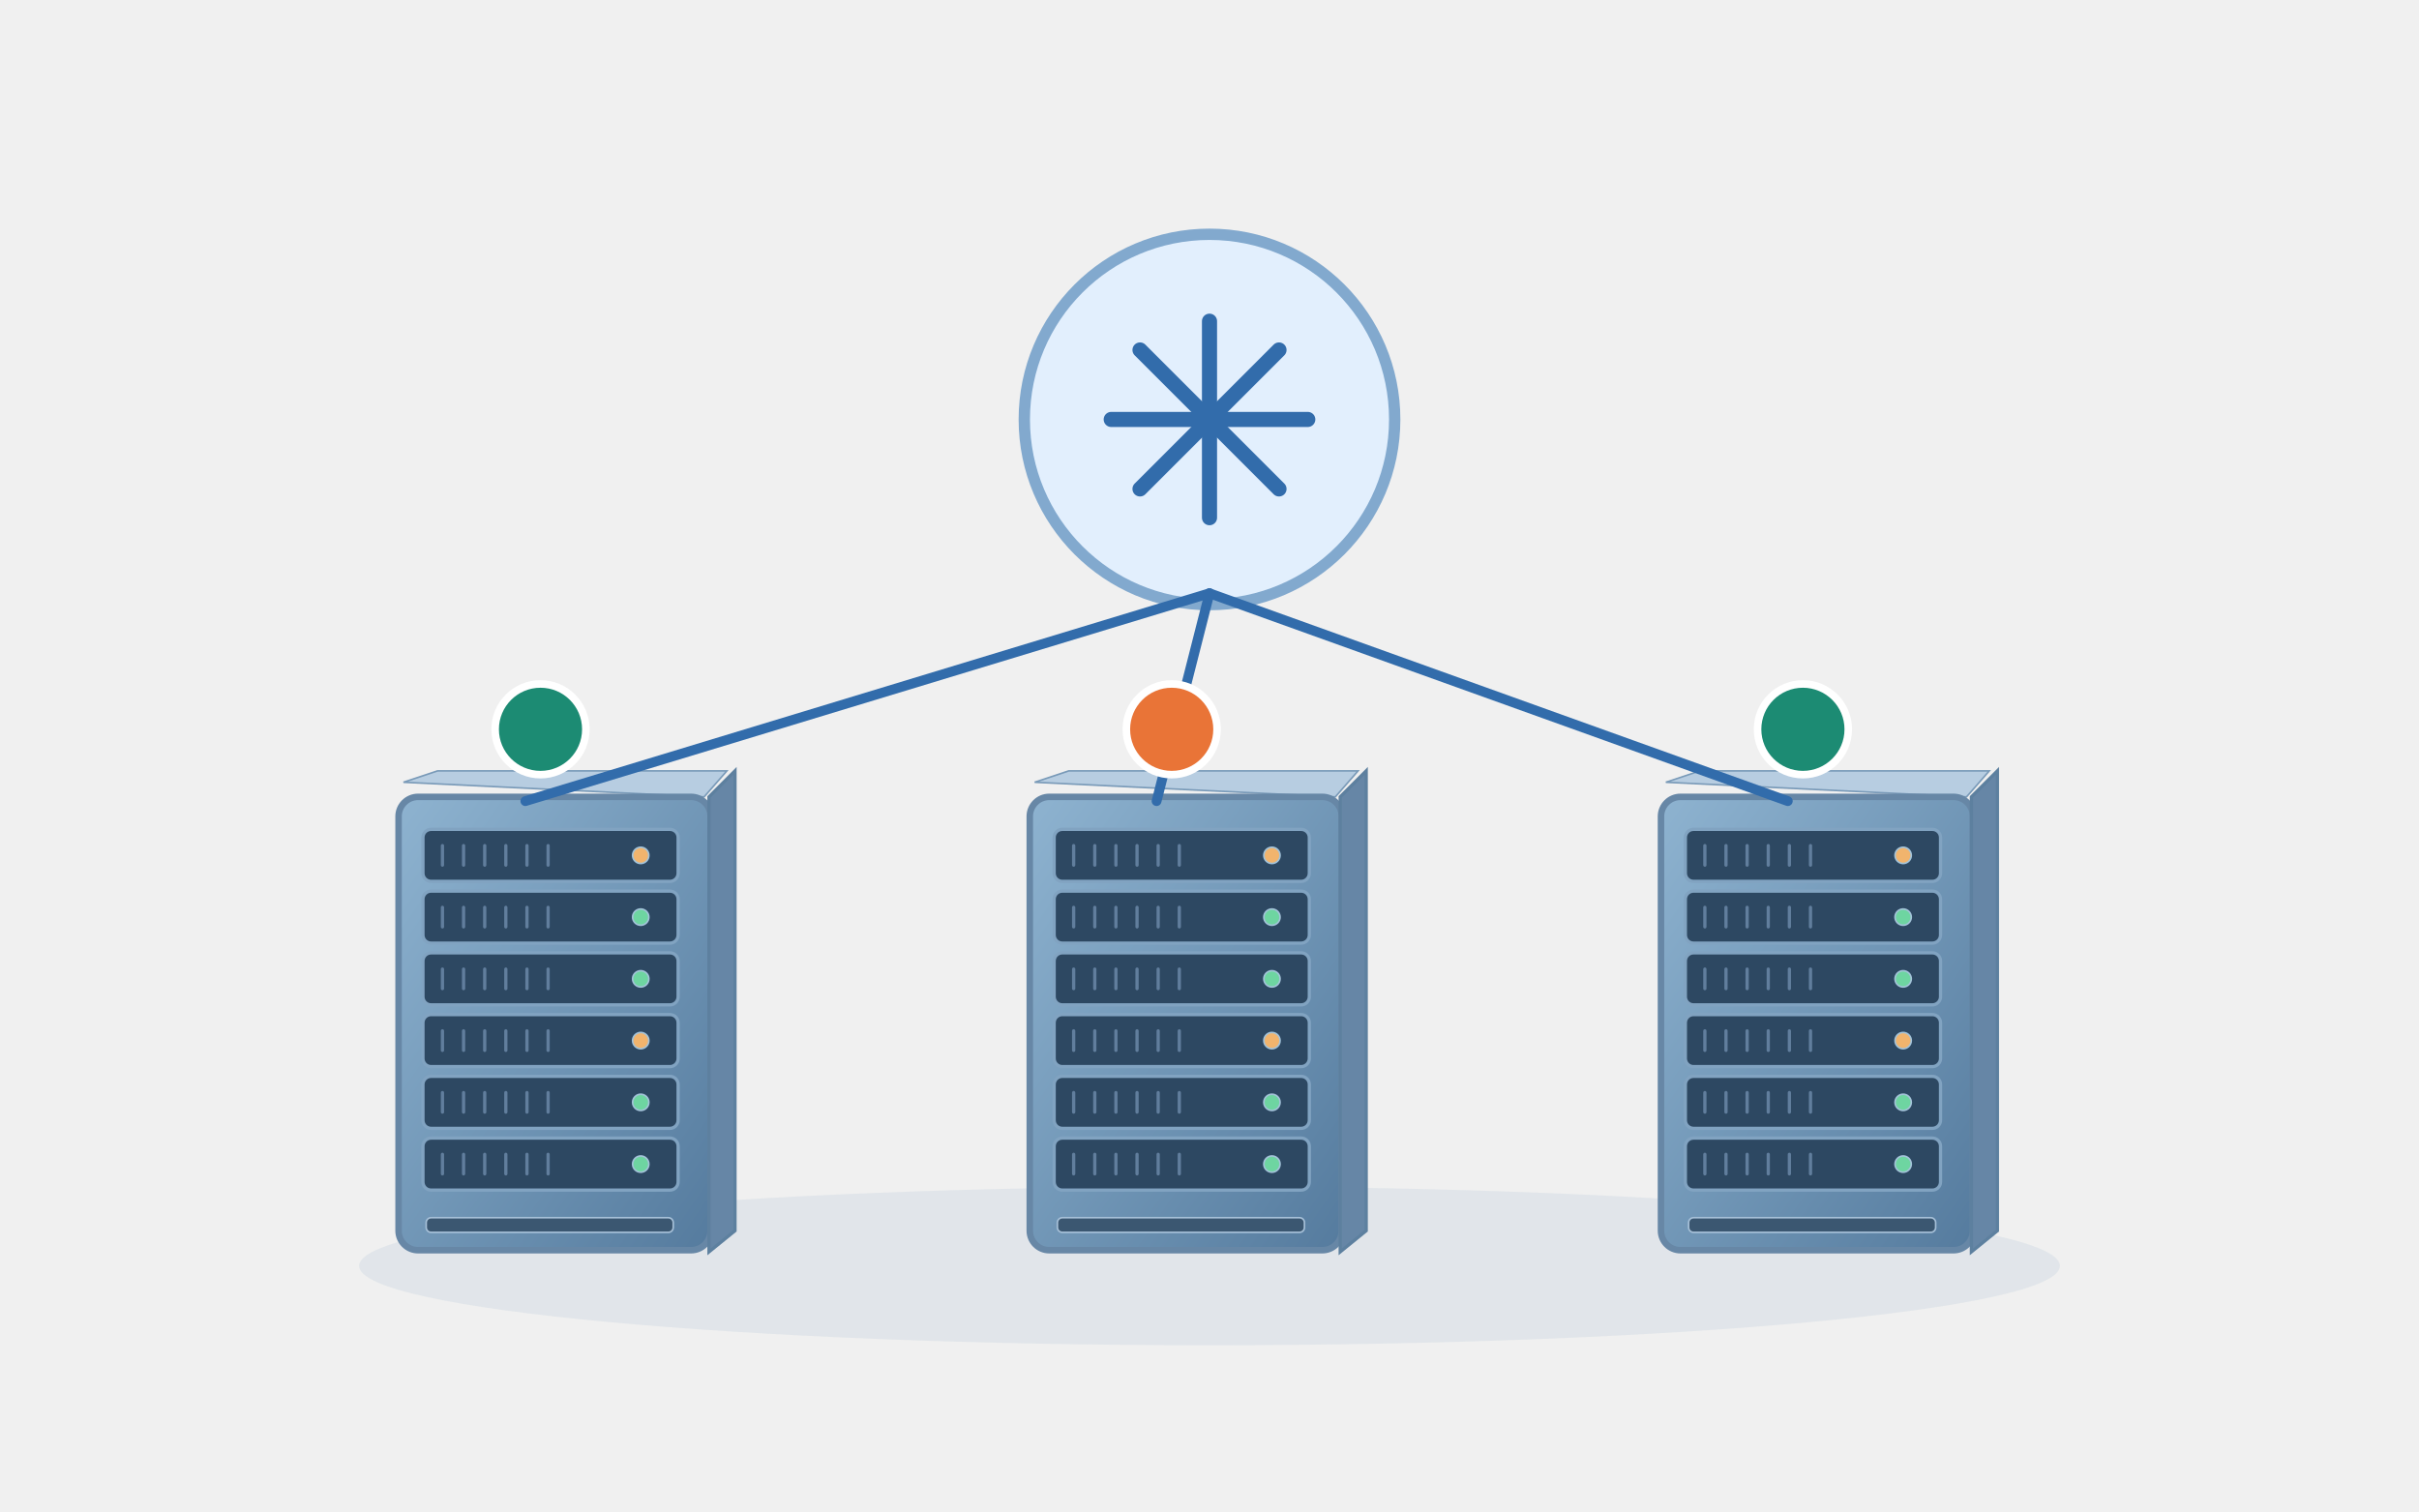
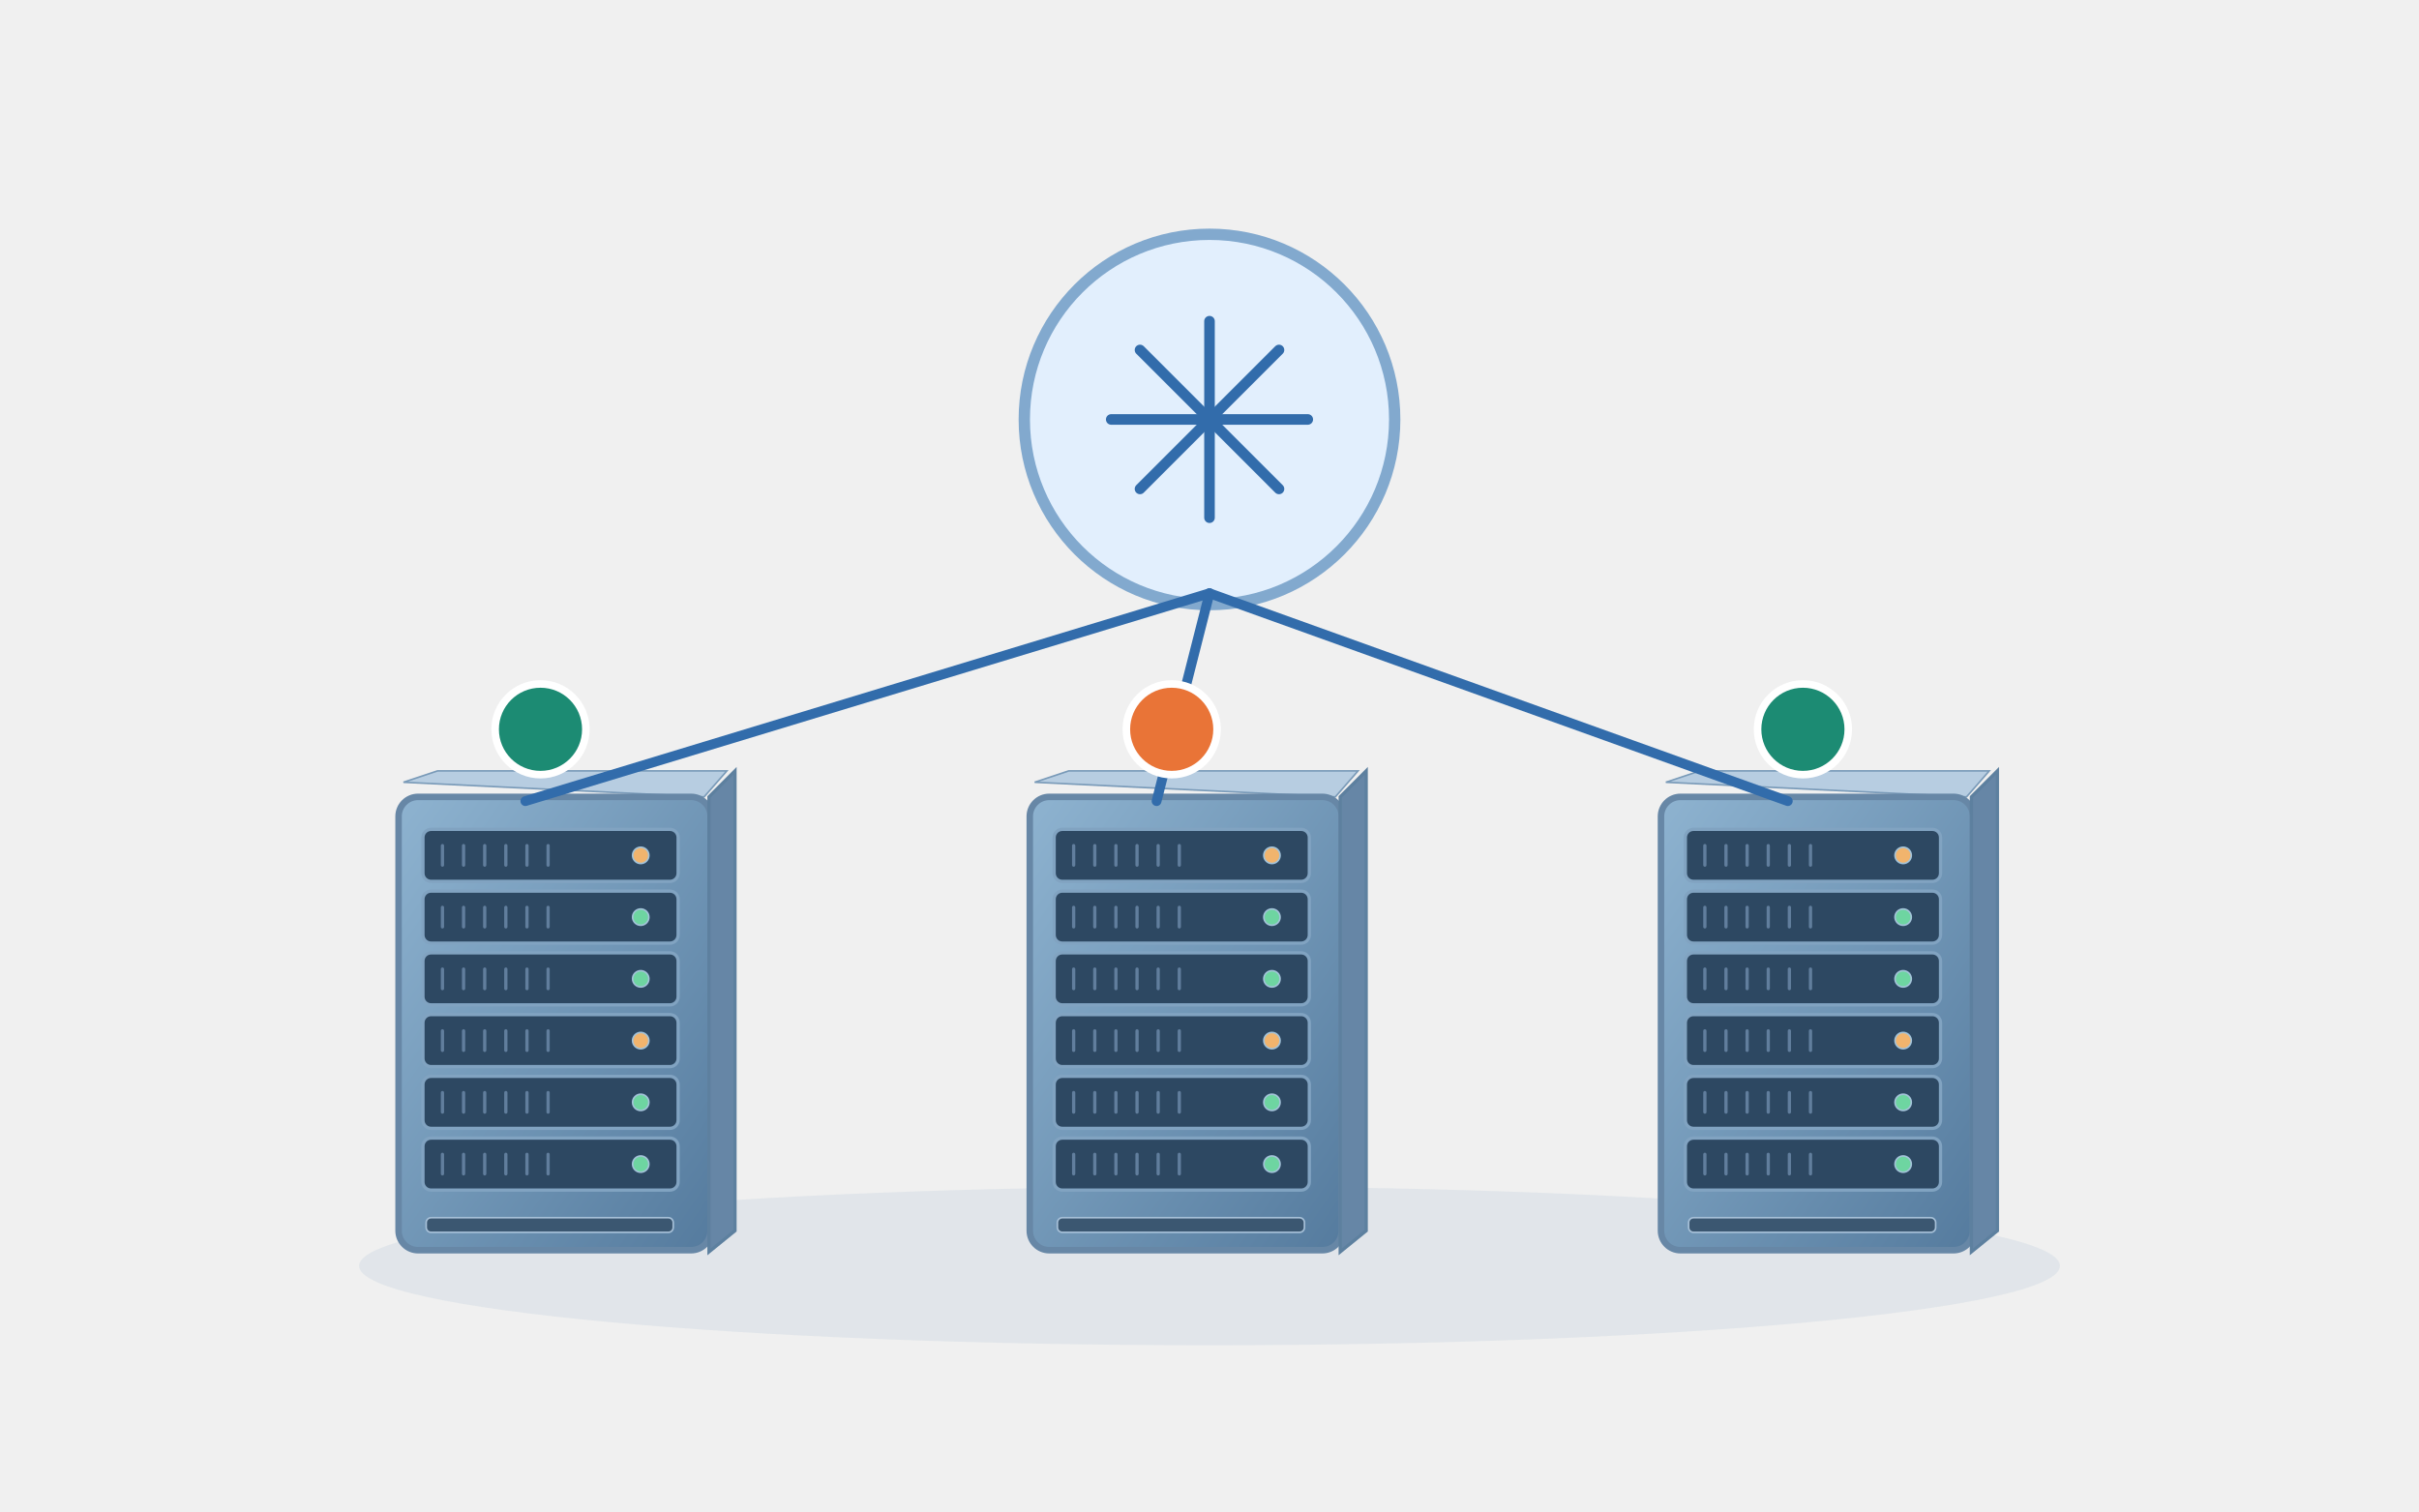
<svg xmlns="http://www.w3.org/2000/svg" width="640" height="400" viewBox="0 0 640 400" preserveAspectRatio="xMidYMid meet" role="img" aria-labelledby="kubernetes-cluster-title kubernetes-cluster-desc" data-tl-illustration-id="kubernetes-cluster" data-design-version="1" data-category="Infrastructure">
  <defs>
    <linearGradient id="metal" x2=".75" y2="1">
      <stop stop-color="#EEF5FB" />
      <stop offset=".55" stop-color="#C1D2E3" />
      <stop offset="1" stop-color="#A4BBD1" />
    </linearGradient>
    <linearGradient id="pcb" x2=".9" y2=".9">
      <stop stop-color="#2A927B" />
      <stop offset="1" stop-color="#125B50" />
    </linearGradient>
    <linearGradient id="core" x2="1" y2="1">
      <stop stop-color="#71C9F1" />
      <stop offset=".55" stop-color="#3279B4" />
      <stop offset="1" stop-color="#193D75" />
    </linearGradient>
    <linearGradient id="silicon" x2=".8" y2="1">
      <stop stop-color="#EBF3FB" />
      <stop offset="1" stop-color="#9EB9D0" />
    </linearGradient>
    <linearGradient id="rack" x2="1" y2="1">
      <stop stop-color="#8EB3D0" />
      <stop offset="1" stop-color="#557B9E" />
    </linearGradient>
    <linearGradient id="database" x2="1" y2="1">
      <stop stop-color="#EAF8FF" />
      <stop offset=".55" stop-color="#9BCCEA" />
      <stop offset="1" stop-color="#69A8D6" />
    </linearGradient>
    <linearGradient id="browser" x2="1" y2="1">
      <stop stop-color="#FFFFFF" />
      <stop offset="1" stop-color="#E9F2FB" />
    </linearGradient>
    <linearGradient id="shield" x2=".85" y2="1">
      <stop stop-color="#60C5AC" />
      <stop offset="1" stop-color="#1B8577" />
    </linearGradient>
    <linearGradient id="cloud" x2="1" y2="1">
      <stop stop-color="#FBFDFF" />
      <stop offset="1" stop-color="#CFE5F8" />
    </linearGradient>
    <linearGradient id="disc" x2="1" y2="1">
      <stop stop-color="#F9FCFF" />
      <stop offset=".55" stop-color="#94B5D1" />
      <stop offset="1" stop-color="#D9E7F3" />
    </linearGradient>
    <linearGradient id="globe" x2="1" y2="1">
      <stop stop-color="#F1FAFF" />
      <stop offset="1" stop-color="#9BC9EC" />
    </linearGradient>
    <filter id="shadow" x="-25%" y="-28%" width="150%" height="165%">
      <feDropShadow dx="0" dy="8" stdDeviation="7" flood-color="#4B7197" flood-opacity=".22" />
    </filter>
  </defs>
  <g font-family="-apple-system,BlinkMacSystemFont,Inter,Arial,sans-serif" data-motif="illustration-main">
    <ellipse cx="320" cy="335" rx="225" ry="21" fill="#7A9DBF" opacity=".13" />
    <circle cx="320" cy="111" r="49" fill="#E2EFFD" stroke="#82A9CE" stroke-width="3" />
-     <path d="M320 111L346 111" fill="none" stroke="#326CAB" stroke-width="4" stroke-linecap="round" stroke-linejoin="round" />
-     <path d="M320 111L338.385 129.385" fill="none" stroke="#326CAB" stroke-width="4" stroke-linecap="round" stroke-linejoin="round" />
-     <path d="M320 111L320 137" fill="none" stroke="#326CAB" stroke-width="4" stroke-linecap="round" stroke-linejoin="round" />
-     <path d="M320 111L301.615 129.385" fill="none" stroke="#326CAB" stroke-width="4" stroke-linecap="round" stroke-linejoin="round" />
-     <path d="M320 111L294 111" fill="none" stroke="#326CAB" stroke-width="4" stroke-linecap="round" stroke-linejoin="round" />
-     <path d="M320 111L301.615 92.615" fill="none" stroke="#326CAB" stroke-width="4" stroke-linecap="round" stroke-linejoin="round" />
-     <path d="M320 111L320 85" fill="none" stroke="#326CAB" stroke-width="4" stroke-linecap="round" stroke-linejoin="round" />
-     <path d="M320 111L338.385 92.615" fill="none" stroke="#326CAB" stroke-width="4" stroke-linecap="round" stroke-linejoin="round" />
+     <path d="M320 111L346 111" fill="none" stroke="#326CAB" stroke-width="2.8" stroke-linecap="round" stroke-linejoin="round" />
+     <path d="M320 111L338.385 129.385" fill="none" stroke="#326CAB" stroke-width="2.8" stroke-linecap="round" stroke-linejoin="round" />
+     <path d="M320 111L320 137" fill="none" stroke="#326CAB" stroke-width="2.8" stroke-linecap="round" stroke-linejoin="round" />
+     <path d="M320 111L301.615 129.385" fill="none" stroke="#326CAB" stroke-width="2.8" stroke-linecap="round" stroke-linejoin="round" />
+     <path d="M320 111L294 111" fill="none" stroke="#326CAB" stroke-width="2.8" stroke-linecap="round" stroke-linejoin="round" />
+     <path d="M320 111L301.615 92.615" fill="none" stroke="#326CAB" stroke-width="2.8" stroke-linecap="round" stroke-linejoin="round" />
+     <path d="M320 111L320 85" fill="none" stroke="#326CAB" stroke-width="2.8" stroke-linecap="round" stroke-linejoin="round" />
+     <path d="M320 111L338.385 92.615" fill="none" stroke="#326CAB" stroke-width="2.8" stroke-linecap="round" stroke-linejoin="round" />
    <g transform="translate(99 204) scale(0.43)">
      <g data-motif="server-rack">
        <path d="M18 7L39 0H217L203 16Z" fill="#B7CDE1" stroke="#799AB8" />
        <rect x="15" y="16" width="192" height="279" rx="12" fill="url(#rack)" stroke="#6787A6" stroke-width="4" />
        <path d="M206 16L222 0V283L206 296Z" fill="#6686A6" stroke="#5D809F" stroke-width="2" />
        <rect x="30" y="36" width="157" height="32" rx="5" fill="#2D4862" stroke="#81A3C1" stroke-width="2" />
        <path d="M42 46V58" fill="none" stroke="#617E9D" stroke-width="2" stroke-linecap="round" stroke-linejoin="round" />
        <path d="M55 46V58" fill="none" stroke="#617E9D" stroke-width="2" stroke-linecap="round" stroke-linejoin="round" />
        <path d="M68 46V58" fill="none" stroke="#617E9D" stroke-width="2" stroke-linecap="round" stroke-linejoin="round" />
        <path d="M81 46V58" fill="none" stroke="#617E9D" stroke-width="2" stroke-linecap="round" stroke-linejoin="round" />
        <path d="M94 46V58" fill="none" stroke="#617E9D" stroke-width="2" stroke-linecap="round" stroke-linejoin="round" />
        <path d="M107 46V58" fill="none" stroke="#617E9D" stroke-width="2" stroke-linecap="round" stroke-linejoin="round" />
        <circle cx="164" cy="52" r="5" fill="#F1B46D" stroke="#A3C3D9" stroke-width="1" />
        <rect x="30" y="74" width="157" height="32" rx="5" fill="#2D4862" stroke="#81A3C1" stroke-width="2" />
        <path d="M42 84V96" fill="none" stroke="#617E9D" stroke-width="2" stroke-linecap="round" stroke-linejoin="round" />
        <path d="M55 84V96" fill="none" stroke="#617E9D" stroke-width="2" stroke-linecap="round" stroke-linejoin="round" />
        <path d="M68 84V96" fill="none" stroke="#617E9D" stroke-width="2" stroke-linecap="round" stroke-linejoin="round" />
        <path d="M81 84V96" fill="none" stroke="#617E9D" stroke-width="2" stroke-linecap="round" stroke-linejoin="round" />
        <path d="M94 84V96" fill="none" stroke="#617E9D" stroke-width="2" stroke-linecap="round" stroke-linejoin="round" />
        <path d="M107 84V96" fill="none" stroke="#617E9D" stroke-width="2" stroke-linecap="round" stroke-linejoin="round" />
        <circle cx="164" cy="90" r="5" fill="#6ED5A1" stroke="#A3C3D9" stroke-width="1" />
        <rect x="30" y="112" width="157" height="32" rx="5" fill="#2D4862" stroke="#81A3C1" stroke-width="2" />
        <path d="M42 122V134" fill="none" stroke="#617E9D" stroke-width="2" stroke-linecap="round" stroke-linejoin="round" />
        <path d="M55 122V134" fill="none" stroke="#617E9D" stroke-width="2" stroke-linecap="round" stroke-linejoin="round" />
        <path d="M68 122V134" fill="none" stroke="#617E9D" stroke-width="2" stroke-linecap="round" stroke-linejoin="round" />
        <path d="M81 122V134" fill="none" stroke="#617E9D" stroke-width="2" stroke-linecap="round" stroke-linejoin="round" />
        <path d="M94 122V134" fill="none" stroke="#617E9D" stroke-width="2" stroke-linecap="round" stroke-linejoin="round" />
        <path d="M107 122V134" fill="none" stroke="#617E9D" stroke-width="2" stroke-linecap="round" stroke-linejoin="round" />
        <circle cx="164" cy="128" r="5" fill="#6ED5A1" stroke="#A3C3D9" stroke-width="1" />
        <rect x="30" y="150" width="157" height="32" rx="5" fill="#2D4862" stroke="#81A3C1" stroke-width="2" />
        <path d="M42 160V172" fill="none" stroke="#617E9D" stroke-width="2" stroke-linecap="round" stroke-linejoin="round" />
        <path d="M55 160V172" fill="none" stroke="#617E9D" stroke-width="2" stroke-linecap="round" stroke-linejoin="round" />
        <path d="M68 160V172" fill="none" stroke="#617E9D" stroke-width="2" stroke-linecap="round" stroke-linejoin="round" />
        <path d="M81 160V172" fill="none" stroke="#617E9D" stroke-width="2" stroke-linecap="round" stroke-linejoin="round" />
        <path d="M94 160V172" fill="none" stroke="#617E9D" stroke-width="2" stroke-linecap="round" stroke-linejoin="round" />
        <path d="M107 160V172" fill="none" stroke="#617E9D" stroke-width="2" stroke-linecap="round" stroke-linejoin="round" />
        <circle cx="164" cy="166" r="5" fill="#F1B46D" stroke="#A3C3D9" stroke-width="1" />
        <rect x="30" y="188" width="157" height="32" rx="5" fill="#2D4862" stroke="#81A3C1" stroke-width="2" />
        <path d="M42 198V210" fill="none" stroke="#617E9D" stroke-width="2" stroke-linecap="round" stroke-linejoin="round" />
        <path d="M55 198V210" fill="none" stroke="#617E9D" stroke-width="2" stroke-linecap="round" stroke-linejoin="round" />
        <path d="M68 198V210" fill="none" stroke="#617E9D" stroke-width="2" stroke-linecap="round" stroke-linejoin="round" />
        <path d="M81 198V210" fill="none" stroke="#617E9D" stroke-width="2" stroke-linecap="round" stroke-linejoin="round" />
        <path d="M94 198V210" fill="none" stroke="#617E9D" stroke-width="2" stroke-linecap="round" stroke-linejoin="round" />
        <path d="M107 198V210" fill="none" stroke="#617E9D" stroke-width="2" stroke-linecap="round" stroke-linejoin="round" />
        <circle cx="164" cy="204" r="5" fill="#6ED5A1" stroke="#A3C3D9" stroke-width="1" />
        <rect x="30" y="226" width="157" height="32" rx="5" fill="#2D4862" stroke="#81A3C1" stroke-width="2" />
        <path d="M42 236V248" fill="none" stroke="#617E9D" stroke-width="2" stroke-linecap="round" stroke-linejoin="round" />
        <path d="M55 236V248" fill="none" stroke="#617E9D" stroke-width="2" stroke-linecap="round" stroke-linejoin="round" />
        <path d="M68 236V248" fill="none" stroke="#617E9D" stroke-width="2" stroke-linecap="round" stroke-linejoin="round" />
        <path d="M81 236V248" fill="none" stroke="#617E9D" stroke-width="2" stroke-linecap="round" stroke-linejoin="round" />
        <path d="M94 236V248" fill="none" stroke="#617E9D" stroke-width="2" stroke-linecap="round" stroke-linejoin="round" />
        <path d="M107 236V248" fill="none" stroke="#617E9D" stroke-width="2" stroke-linecap="round" stroke-linejoin="round" />
        <circle cx="164" cy="242" r="5" fill="#6ED5A1" stroke="#A3C3D9" stroke-width="1" />
        <rect x="32" y="275" width="152" height="9" rx="3" fill="#3B5771" stroke="#A6C0D8" stroke-width="1" />
      </g>
    </g>
    <path d="M320 157L139 212" fill="none" stroke="#326CAB" stroke-width="2.6" stroke-linecap="round" stroke-linejoin="round" />
    <circle cx="143" cy="193" r="12" fill="#1C8B73" stroke="#fff" stroke-width="2" />
    <g transform="translate(266 204) scale(0.43)">
      <g data-motif="server-rack">
        <path d="M18 7L39 0H217L203 16Z" fill="#B7CDE1" stroke="#799AB8" />
        <rect x="15" y="16" width="192" height="279" rx="12" fill="url(#rack)" stroke="#6787A6" stroke-width="4" />
        <path d="M206 16L222 0V283L206 296Z" fill="#6686A6" stroke="#5D809F" stroke-width="2" />
        <rect x="30" y="36" width="157" height="32" rx="5" fill="#2D4862" stroke="#81A3C1" stroke-width="2" />
        <path d="M42 46V58" fill="none" stroke="#617E9D" stroke-width="2" stroke-linecap="round" stroke-linejoin="round" />
        <path d="M55 46V58" fill="none" stroke="#617E9D" stroke-width="2" stroke-linecap="round" stroke-linejoin="round" />
        <path d="M68 46V58" fill="none" stroke="#617E9D" stroke-width="2" stroke-linecap="round" stroke-linejoin="round" />
        <path d="M81 46V58" fill="none" stroke="#617E9D" stroke-width="2" stroke-linecap="round" stroke-linejoin="round" />
        <path d="M94 46V58" fill="none" stroke="#617E9D" stroke-width="2" stroke-linecap="round" stroke-linejoin="round" />
        <path d="M107 46V58" fill="none" stroke="#617E9D" stroke-width="2" stroke-linecap="round" stroke-linejoin="round" />
        <circle cx="164" cy="52" r="5" fill="#F1B46D" stroke="#A3C3D9" stroke-width="1" />
        <rect x="30" y="74" width="157" height="32" rx="5" fill="#2D4862" stroke="#81A3C1" stroke-width="2" />
        <path d="M42 84V96" fill="none" stroke="#617E9D" stroke-width="2" stroke-linecap="round" stroke-linejoin="round" />
        <path d="M55 84V96" fill="none" stroke="#617E9D" stroke-width="2" stroke-linecap="round" stroke-linejoin="round" />
        <path d="M68 84V96" fill="none" stroke="#617E9D" stroke-width="2" stroke-linecap="round" stroke-linejoin="round" />
        <path d="M81 84V96" fill="none" stroke="#617E9D" stroke-width="2" stroke-linecap="round" stroke-linejoin="round" />
        <path d="M94 84V96" fill="none" stroke="#617E9D" stroke-width="2" stroke-linecap="round" stroke-linejoin="round" />
        <path d="M107 84V96" fill="none" stroke="#617E9D" stroke-width="2" stroke-linecap="round" stroke-linejoin="round" />
        <circle cx="164" cy="90" r="5" fill="#6ED5A1" stroke="#A3C3D9" stroke-width="1" />
        <rect x="30" y="112" width="157" height="32" rx="5" fill="#2D4862" stroke="#81A3C1" stroke-width="2" />
        <path d="M42 122V134" fill="none" stroke="#617E9D" stroke-width="2" stroke-linecap="round" stroke-linejoin="round" />
        <path d="M55 122V134" fill="none" stroke="#617E9D" stroke-width="2" stroke-linecap="round" stroke-linejoin="round" />
        <path d="M68 122V134" fill="none" stroke="#617E9D" stroke-width="2" stroke-linecap="round" stroke-linejoin="round" />
        <path d="M81 122V134" fill="none" stroke="#617E9D" stroke-width="2" stroke-linecap="round" stroke-linejoin="round" />
        <path d="M94 122V134" fill="none" stroke="#617E9D" stroke-width="2" stroke-linecap="round" stroke-linejoin="round" />
        <path d="M107 122V134" fill="none" stroke="#617E9D" stroke-width="2" stroke-linecap="round" stroke-linejoin="round" />
        <circle cx="164" cy="128" r="5" fill="#6ED5A1" stroke="#A3C3D9" stroke-width="1" />
        <rect x="30" y="150" width="157" height="32" rx="5" fill="#2D4862" stroke="#81A3C1" stroke-width="2" />
        <path d="M42 160V172" fill="none" stroke="#617E9D" stroke-width="2" stroke-linecap="round" stroke-linejoin="round" />
        <path d="M55 160V172" fill="none" stroke="#617E9D" stroke-width="2" stroke-linecap="round" stroke-linejoin="round" />
        <path d="M68 160V172" fill="none" stroke="#617E9D" stroke-width="2" stroke-linecap="round" stroke-linejoin="round" />
        <path d="M81 160V172" fill="none" stroke="#617E9D" stroke-width="2" stroke-linecap="round" stroke-linejoin="round" />
        <path d="M94 160V172" fill="none" stroke="#617E9D" stroke-width="2" stroke-linecap="round" stroke-linejoin="round" />
        <path d="M107 160V172" fill="none" stroke="#617E9D" stroke-width="2" stroke-linecap="round" stroke-linejoin="round" />
        <circle cx="164" cy="166" r="5" fill="#F1B46D" stroke="#A3C3D9" stroke-width="1" />
        <rect x="30" y="188" width="157" height="32" rx="5" fill="#2D4862" stroke="#81A3C1" stroke-width="2" />
        <path d="M42 198V210" fill="none" stroke="#617E9D" stroke-width="2" stroke-linecap="round" stroke-linejoin="round" />
        <path d="M55 198V210" fill="none" stroke="#617E9D" stroke-width="2" stroke-linecap="round" stroke-linejoin="round" />
        <path d="M68 198V210" fill="none" stroke="#617E9D" stroke-width="2" stroke-linecap="round" stroke-linejoin="round" />
        <path d="M81 198V210" fill="none" stroke="#617E9D" stroke-width="2" stroke-linecap="round" stroke-linejoin="round" />
        <path d="M94 198V210" fill="none" stroke="#617E9D" stroke-width="2" stroke-linecap="round" stroke-linejoin="round" />
        <path d="M107 198V210" fill="none" stroke="#617E9D" stroke-width="2" stroke-linecap="round" stroke-linejoin="round" />
        <circle cx="164" cy="204" r="5" fill="#6ED5A1" stroke="#A3C3D9" stroke-width="1" />
        <rect x="30" y="226" width="157" height="32" rx="5" fill="#2D4862" stroke="#81A3C1" stroke-width="2" />
        <path d="M42 236V248" fill="none" stroke="#617E9D" stroke-width="2" stroke-linecap="round" stroke-linejoin="round" />
        <path d="M55 236V248" fill="none" stroke="#617E9D" stroke-width="2" stroke-linecap="round" stroke-linejoin="round" />
        <path d="M68 236V248" fill="none" stroke="#617E9D" stroke-width="2" stroke-linecap="round" stroke-linejoin="round" />
        <path d="M81 236V248" fill="none" stroke="#617E9D" stroke-width="2" stroke-linecap="round" stroke-linejoin="round" />
        <path d="M94 236V248" fill="none" stroke="#617E9D" stroke-width="2" stroke-linecap="round" stroke-linejoin="round" />
        <path d="M107 236V248" fill="none" stroke="#617E9D" stroke-width="2" stroke-linecap="round" stroke-linejoin="round" />
        <circle cx="164" cy="242" r="5" fill="#6ED5A1" stroke="#A3C3D9" stroke-width="1" />
        <rect x="32" y="275" width="152" height="9" rx="3" fill="#3B5771" stroke="#A6C0D8" stroke-width="1" />
      </g>
    </g>
    <path d="M320 157L306 212" fill="none" stroke="#326CAB" stroke-width="2.6" stroke-linecap="round" stroke-linejoin="round" />
    <circle cx="310" cy="193" r="12" fill="#E97437" stroke="#fff" stroke-width="2" />
    <g transform="translate(433 204) scale(0.43)">
      <g data-motif="server-rack">
        <path d="M18 7L39 0H217L203 16Z" fill="#B7CDE1" stroke="#799AB8" />
        <rect x="15" y="16" width="192" height="279" rx="12" fill="url(#rack)" stroke="#6787A6" stroke-width="4" />
        <path d="M206 16L222 0V283L206 296Z" fill="#6686A6" stroke="#5D809F" stroke-width="2" />
        <rect x="30" y="36" width="157" height="32" rx="5" fill="#2D4862" stroke="#81A3C1" stroke-width="2" />
        <path d="M42 46V58" fill="none" stroke="#617E9D" stroke-width="2" stroke-linecap="round" stroke-linejoin="round" />
        <path d="M55 46V58" fill="none" stroke="#617E9D" stroke-width="2" stroke-linecap="round" stroke-linejoin="round" />
        <path d="M68 46V58" fill="none" stroke="#617E9D" stroke-width="2" stroke-linecap="round" stroke-linejoin="round" />
        <path d="M81 46V58" fill="none" stroke="#617E9D" stroke-width="2" stroke-linecap="round" stroke-linejoin="round" />
        <path d="M94 46V58" fill="none" stroke="#617E9D" stroke-width="2" stroke-linecap="round" stroke-linejoin="round" />
        <path d="M107 46V58" fill="none" stroke="#617E9D" stroke-width="2" stroke-linecap="round" stroke-linejoin="round" />
        <circle cx="164" cy="52" r="5" fill="#F1B46D" stroke="#A3C3D9" stroke-width="1" />
        <rect x="30" y="74" width="157" height="32" rx="5" fill="#2D4862" stroke="#81A3C1" stroke-width="2" />
        <path d="M42 84V96" fill="none" stroke="#617E9D" stroke-width="2" stroke-linecap="round" stroke-linejoin="round" />
        <path d="M55 84V96" fill="none" stroke="#617E9D" stroke-width="2" stroke-linecap="round" stroke-linejoin="round" />
        <path d="M68 84V96" fill="none" stroke="#617E9D" stroke-width="2" stroke-linecap="round" stroke-linejoin="round" />
        <path d="M81 84V96" fill="none" stroke="#617E9D" stroke-width="2" stroke-linecap="round" stroke-linejoin="round" />
        <path d="M94 84V96" fill="none" stroke="#617E9D" stroke-width="2" stroke-linecap="round" stroke-linejoin="round" />
        <path d="M107 84V96" fill="none" stroke="#617E9D" stroke-width="2" stroke-linecap="round" stroke-linejoin="round" />
        <circle cx="164" cy="90" r="5" fill="#6ED5A1" stroke="#A3C3D9" stroke-width="1" />
        <rect x="30" y="112" width="157" height="32" rx="5" fill="#2D4862" stroke="#81A3C1" stroke-width="2" />
        <path d="M42 122V134" fill="none" stroke="#617E9D" stroke-width="2" stroke-linecap="round" stroke-linejoin="round" />
        <path d="M55 122V134" fill="none" stroke="#617E9D" stroke-width="2" stroke-linecap="round" stroke-linejoin="round" />
        <path d="M68 122V134" fill="none" stroke="#617E9D" stroke-width="2" stroke-linecap="round" stroke-linejoin="round" />
        <path d="M81 122V134" fill="none" stroke="#617E9D" stroke-width="2" stroke-linecap="round" stroke-linejoin="round" />
        <path d="M94 122V134" fill="none" stroke="#617E9D" stroke-width="2" stroke-linecap="round" stroke-linejoin="round" />
        <path d="M107 122V134" fill="none" stroke="#617E9D" stroke-width="2" stroke-linecap="round" stroke-linejoin="round" />
        <circle cx="164" cy="128" r="5" fill="#6ED5A1" stroke="#A3C3D9" stroke-width="1" />
        <rect x="30" y="150" width="157" height="32" rx="5" fill="#2D4862" stroke="#81A3C1" stroke-width="2" />
        <path d="M42 160V172" fill="none" stroke="#617E9D" stroke-width="2" stroke-linecap="round" stroke-linejoin="round" />
        <path d="M55 160V172" fill="none" stroke="#617E9D" stroke-width="2" stroke-linecap="round" stroke-linejoin="round" />
        <path d="M68 160V172" fill="none" stroke="#617E9D" stroke-width="2" stroke-linecap="round" stroke-linejoin="round" />
        <path d="M81 160V172" fill="none" stroke="#617E9D" stroke-width="2" stroke-linecap="round" stroke-linejoin="round" />
        <path d="M94 160V172" fill="none" stroke="#617E9D" stroke-width="2" stroke-linecap="round" stroke-linejoin="round" />
        <path d="M107 160V172" fill="none" stroke="#617E9D" stroke-width="2" stroke-linecap="round" stroke-linejoin="round" />
        <circle cx="164" cy="166" r="5" fill="#F1B46D" stroke="#A3C3D9" stroke-width="1" />
        <rect x="30" y="188" width="157" height="32" rx="5" fill="#2D4862" stroke="#81A3C1" stroke-width="2" />
        <path d="M42 198V210" fill="none" stroke="#617E9D" stroke-width="2" stroke-linecap="round" stroke-linejoin="round" />
        <path d="M55 198V210" fill="none" stroke="#617E9D" stroke-width="2" stroke-linecap="round" stroke-linejoin="round" />
        <path d="M68 198V210" fill="none" stroke="#617E9D" stroke-width="2" stroke-linecap="round" stroke-linejoin="round" />
        <path d="M81 198V210" fill="none" stroke="#617E9D" stroke-width="2" stroke-linecap="round" stroke-linejoin="round" />
        <path d="M94 198V210" fill="none" stroke="#617E9D" stroke-width="2" stroke-linecap="round" stroke-linejoin="round" />
        <path d="M107 198V210" fill="none" stroke="#617E9D" stroke-width="2" stroke-linecap="round" stroke-linejoin="round" />
        <circle cx="164" cy="204" r="5" fill="#6ED5A1" stroke="#A3C3D9" stroke-width="1" />
        <rect x="30" y="226" width="157" height="32" rx="5" fill="#2D4862" stroke="#81A3C1" stroke-width="2" />
        <path d="M42 236V248" fill="none" stroke="#617E9D" stroke-width="2" stroke-linecap="round" stroke-linejoin="round" />
        <path d="M55 236V248" fill="none" stroke="#617E9D" stroke-width="2" stroke-linecap="round" stroke-linejoin="round" />
        <path d="M68 236V248" fill="none" stroke="#617E9D" stroke-width="2" stroke-linecap="round" stroke-linejoin="round" />
        <path d="M81 236V248" fill="none" stroke="#617E9D" stroke-width="2" stroke-linecap="round" stroke-linejoin="round" />
        <path d="M94 236V248" fill="none" stroke="#617E9D" stroke-width="2" stroke-linecap="round" stroke-linejoin="round" />
        <path d="M107 236V248" fill="none" stroke="#617E9D" stroke-width="2" stroke-linecap="round" stroke-linejoin="round" />
        <circle cx="164" cy="242" r="5" fill="#6ED5A1" stroke="#A3C3D9" stroke-width="1" />
        <rect x="32" y="275" width="152" height="9" rx="3" fill="#3B5771" stroke="#A6C0D8" stroke-width="1" />
      </g>
    </g>
    <path d="M320 157L473 212" fill="none" stroke="#326CAB" stroke-width="2.6" stroke-linecap="round" stroke-linejoin="round" />
    <circle cx="477" cy="193" r="12" fill="#1C8B73" stroke="#fff" stroke-width="2" />
  </g>
</svg>
